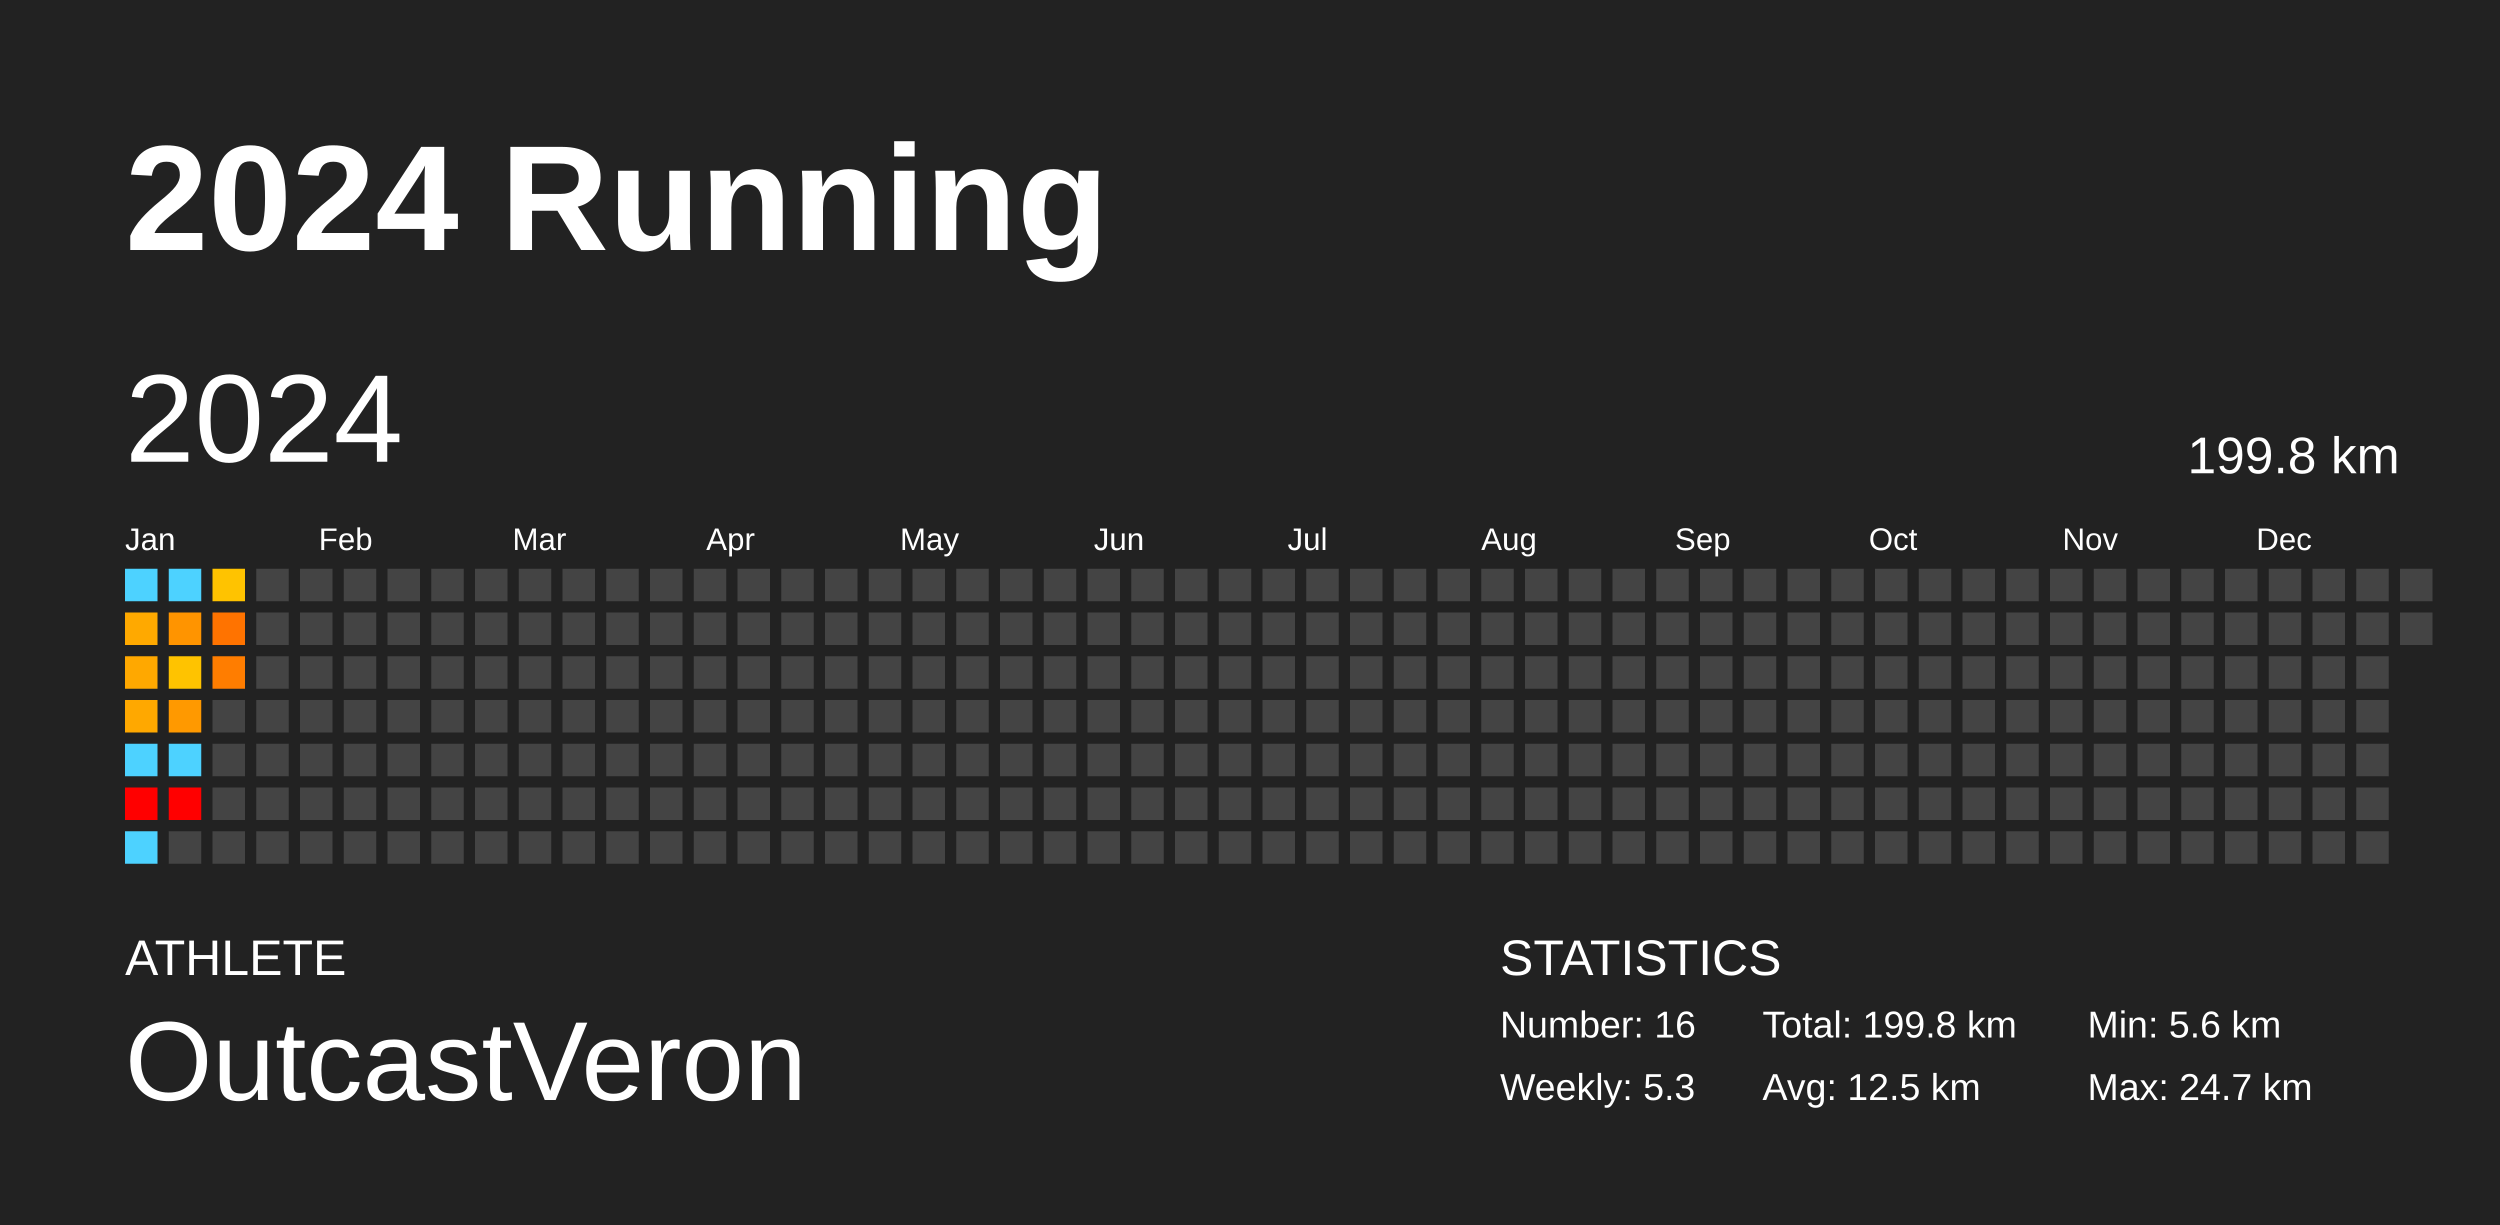
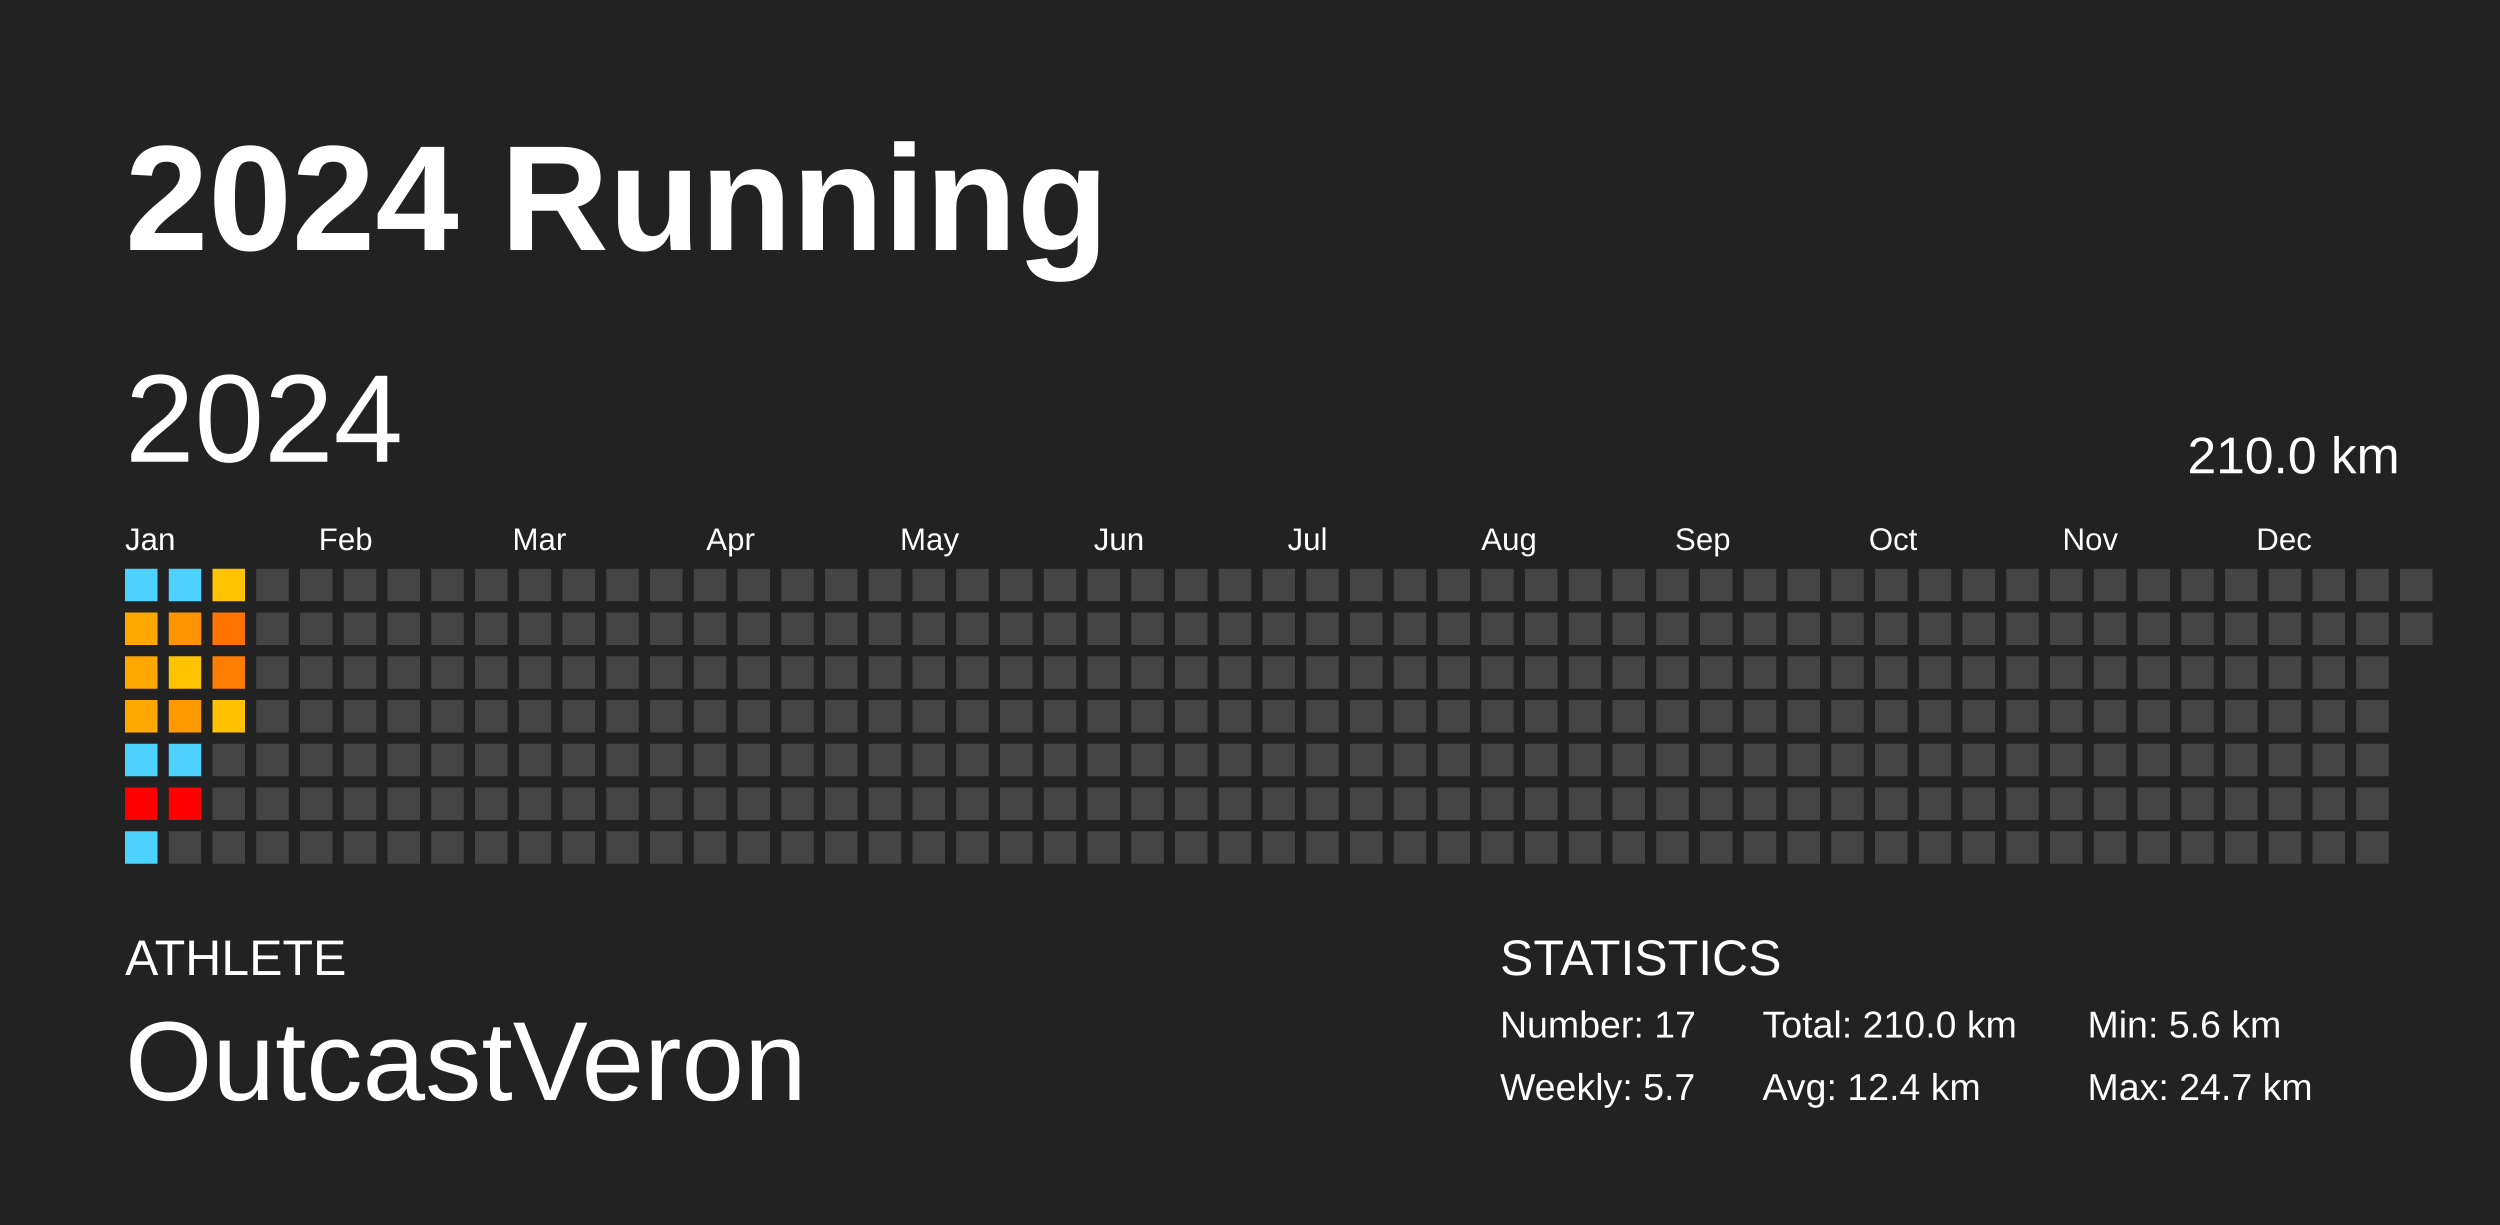
<svg xmlns="http://www.w3.org/2000/svg" baseProfile="full" height="98mm" version="1.1" viewBox="0,0,200,98" width="200mm">
  <defs />
  <rect fill="#222222" height="98" width="200" x="0" y="0" />
  <text fill="#FFFFFF" style="font-size:12px; font-family:Arial; font-weight:bold;" x="10" y="20">2024 Running</text>
  <text fill="#FFFFFF" style="font-size:4px; font-family:Arial" x="10" y="78">ATHLETE</text>
  <text fill="#FFFFFF" style="font-size:9px; font-family:Arial" x="10" y="88">OutcastVeron</text>
  <text fill="#FFFFFF" style="font-size:4px; font-family:Arial" x="120" y="78">STATISTICS</text>
-   <text fill="#FFFFFF" style="font-size:3px; font-family:Arial" x="120" y="83">Number: 16</text>
-   <text fill="#FFFFFF" style="font-size:3px; font-family:Arial" x="120" y="88">Weekly: 5.3</text>
-   <text fill="#FFFFFF" style="font-size:3px; font-family:Arial" x="141" y="83">Total: 199.8 km</text>
-   <text fill="#FFFFFF" style="font-size:3px; font-family:Arial" x="141" y="88">Avg: 12.5 km</text>
+   <text fill="#FFFFFF" style="font-size:3px; font-family:Arial" x="120" y="83">Number: 17</text>
+   <text fill="#FFFFFF" style="font-size:3px; font-family:Arial" x="120" y="88">Weekly: 5.7</text>
+   <text fill="#FFFFFF" style="font-size:3px; font-family:Arial" x="141" y="83">Total: 210.0 km</text>
+   <text fill="#FFFFFF" style="font-size:3px; font-family:Arial" x="141" y="88">Avg: 12.4 km</text>
  <text fill="#FFFFFF" style="font-size:3px; font-family:Arial" x="167" y="83">Min: 5.6 km</text>
  <text fill="#FFFFFF" style="font-size:3px; font-family:Arial" x="167" y="88">Max: 24.7 km</text>
  <text dominant-baseline="hanging" fill="#FFFFFF" style="font-size:10.0px; font-family:Arial;" x="10" y="30">2024</text>
-   <text dominant-baseline="hanging" fill="#FFFFFF" style="font-size:4.125px; font-family:Arial;" x="175" y="35">199.8 km</text>
+   <text dominant-baseline="hanging" fill="#FFFFFF" style="font-size:4.125px; font-family:Arial;" x="175" y="35">210.0 km</text>
  <text fill="#FFFFFF" style="font-size:2.5px; font-family:Arial" x="10.0" y="44">Jan</text>
  <text fill="#FFFFFF" style="font-size:2.5px; font-family:Arial" x="25.5" y="44">Feb</text>
  <text fill="#FFFFFF" style="font-size:2.5px; font-family:Arial" x="41.0" y="44">Mar</text>
  <text fill="#FFFFFF" style="font-size:2.5px; font-family:Arial" x="56.5" y="44">Apr</text>
  <text fill="#FFFFFF" style="font-size:2.5px; font-family:Arial" x="72.0" y="44">May</text>
  <text fill="#FFFFFF" style="font-size:2.5px; font-family:Arial" x="87.5" y="44">Jun</text>
  <text fill="#FFFFFF" style="font-size:2.5px; font-family:Arial" x="103.0" y="44">Jul</text>
  <text fill="#FFFFFF" style="font-size:2.5px; font-family:Arial" x="118.5" y="44">Aug</text>
  <text fill="#FFFFFF" style="font-size:2.5px; font-family:Arial" x="134.0" y="44">Sep</text>
  <text fill="#FFFFFF" style="font-size:2.5px; font-family:Arial" x="149.5" y="44">Oct</text>
  <text fill="#FFFFFF" style="font-size:2.5px; font-family:Arial" x="165.0" y="44">Nov</text>
  <text fill="#FFFFFF" style="font-size:2.5px; font-family:Arial" x="180.5" y="44">Dec</text>
  <rect fill="#4dd2ff" height="2.6" width="2.6" x="10.0" y="45.5" />
  <rect fill="#ffa900" height="2.6" width="2.6" x="10.0" y="49.0" />
  <rect fill="#ffa800" height="2.6" width="2.6" x="10.0" y="52.5" />
  <rect fill="#ffa800" height="2.6" width="2.6" x="10.0" y="56.0" />
  <rect fill="#4dd2ff" height="2.6" width="2.6" x="10.0" y="59.5" />
  <rect fill="red" height="2.6" width="2.6" x="10.0" y="63.0" />
  <rect fill="#4dd2ff" height="2.6" width="2.6" x="10.0" y="66.5" />
  <rect fill="#4dd2ff" height="2.6" width="2.6" x="13.5" y="45.5" />
  <rect fill="#ff9400" height="2.6" width="2.6" x="13.5" y="49.0" />
  <rect fill="#ffc300" height="2.6" width="2.6" x="13.5" y="52.5" />
  <rect fill="#ff9900" height="2.6" width="2.6" x="13.5" y="56.0" />
  <rect fill="#4dd2ff" height="2.6" width="2.6" x="13.5" y="59.5" />
  <rect fill="red" height="2.6" width="2.6" x="13.5" y="63.0" />
  <rect fill="#444444" height="2.6" width="2.6" x="13.5" y="66.5" />
  <rect fill="#ffc300" height="2.6" width="2.6" x="17.0" y="45.5" />
  <rect fill="#ff7300" height="2.6" width="2.6" x="17.0" y="49.0" />
  <rect fill="#ff7d00" height="2.6" width="2.6" x="17.0" y="52.5" />
-   <rect fill="#444444" height="2.6" width="2.6" x="17.0" y="56.0" />
+   <rect fill="#ffc100" height="2.6" width="2.6" x="17.0" y="56.0" />
  <rect fill="#444444" height="2.6" width="2.6" x="17.0" y="59.5" />
  <rect fill="#444444" height="2.6" width="2.6" x="17.0" y="63.0" />
  <rect fill="#444444" height="2.6" width="2.6" x="17.0" y="66.5" />
  <rect fill="#444444" height="2.6" width="2.6" x="20.5" y="45.5" />
  <rect fill="#444444" height="2.6" width="2.6" x="20.5" y="49.0" />
  <rect fill="#444444" height="2.6" width="2.6" x="20.5" y="52.5" />
  <rect fill="#444444" height="2.6" width="2.6" x="20.5" y="56.0" />
  <rect fill="#444444" height="2.6" width="2.6" x="20.5" y="59.5" />
  <rect fill="#444444" height="2.6" width="2.6" x="20.5" y="63.0" />
  <rect fill="#444444" height="2.6" width="2.6" x="20.5" y="66.5" />
  <rect fill="#444444" height="2.6" width="2.6" x="24.0" y="45.5" />
  <rect fill="#444444" height="2.6" width="2.6" x="24.0" y="49.0" />
  <rect fill="#444444" height="2.6" width="2.6" x="24.0" y="52.5" />
  <rect fill="#444444" height="2.6" width="2.6" x="24.0" y="56.0" />
  <rect fill="#444444" height="2.6" width="2.6" x="24.0" y="59.5" />
  <rect fill="#444444" height="2.6" width="2.6" x="24.0" y="63.0" />
  <rect fill="#444444" height="2.6" width="2.6" x="24.0" y="66.5" />
  <rect fill="#444444" height="2.6" width="2.6" x="27.5" y="45.5" />
  <rect fill="#444444" height="2.6" width="2.6" x="27.5" y="49.0" />
  <rect fill="#444444" height="2.6" width="2.6" x="27.5" y="52.5" />
  <rect fill="#444444" height="2.6" width="2.6" x="27.5" y="56.0" />
  <rect fill="#444444" height="2.6" width="2.6" x="27.5" y="59.5" />
  <rect fill="#444444" height="2.6" width="2.6" x="27.5" y="63.0" />
  <rect fill="#444444" height="2.6" width="2.6" x="27.5" y="66.5" />
  <rect fill="#444444" height="2.6" width="2.6" x="31.0" y="45.5" />
  <rect fill="#444444" height="2.6" width="2.6" x="31.0" y="49.0" />
  <rect fill="#444444" height="2.6" width="2.6" x="31.0" y="52.5" />
  <rect fill="#444444" height="2.6" width="2.6" x="31.0" y="56.0" />
  <rect fill="#444444" height="2.6" width="2.6" x="31.0" y="59.5" />
  <rect fill="#444444" height="2.6" width="2.6" x="31.0" y="63.0" />
  <rect fill="#444444" height="2.6" width="2.6" x="31.0" y="66.5" />
  <rect fill="#444444" height="2.6" width="2.6" x="34.5" y="45.5" />
  <rect fill="#444444" height="2.6" width="2.6" x="34.5" y="49.0" />
  <rect fill="#444444" height="2.6" width="2.6" x="34.5" y="52.5" />
  <rect fill="#444444" height="2.6" width="2.6" x="34.5" y="56.0" />
  <rect fill="#444444" height="2.6" width="2.6" x="34.5" y="59.5" />
  <rect fill="#444444" height="2.6" width="2.6" x="34.5" y="63.0" />
  <rect fill="#444444" height="2.6" width="2.6" x="34.5" y="66.5" />
  <rect fill="#444444" height="2.6" width="2.6" x="38.0" y="45.5" />
  <rect fill="#444444" height="2.6" width="2.6" x="38.0" y="49.0" />
  <rect fill="#444444" height="2.6" width="2.6" x="38.0" y="52.5" />
  <rect fill="#444444" height="2.6" width="2.6" x="38.0" y="56.0" />
  <rect fill="#444444" height="2.6" width="2.6" x="38.0" y="59.5" />
  <rect fill="#444444" height="2.6" width="2.6" x="38.0" y="63.0" />
  <rect fill="#444444" height="2.6" width="2.6" x="38.0" y="66.5" />
  <rect fill="#444444" height="2.6" width="2.6" x="41.5" y="45.5" />
  <rect fill="#444444" height="2.6" width="2.6" x="41.5" y="49.0" />
  <rect fill="#444444" height="2.6" width="2.6" x="41.5" y="52.5" />
  <rect fill="#444444" height="2.6" width="2.6" x="41.5" y="56.0" />
  <rect fill="#444444" height="2.6" width="2.6" x="41.5" y="59.5" />
  <rect fill="#444444" height="2.6" width="2.6" x="41.5" y="63.0" />
  <rect fill="#444444" height="2.6" width="2.6" x="41.5" y="66.5" />
  <rect fill="#444444" height="2.6" width="2.6" x="45.0" y="45.5" />
  <rect fill="#444444" height="2.6" width="2.6" x="45.0" y="49.0" />
  <rect fill="#444444" height="2.6" width="2.6" x="45.0" y="52.5" />
  <rect fill="#444444" height="2.6" width="2.6" x="45.0" y="56.0" />
  <rect fill="#444444" height="2.6" width="2.6" x="45.0" y="59.5" />
  <rect fill="#444444" height="2.6" width="2.6" x="45.0" y="63.0" />
  <rect fill="#444444" height="2.6" width="2.6" x="45.0" y="66.5" />
  <rect fill="#444444" height="2.6" width="2.6" x="48.5" y="45.5" />
  <rect fill="#444444" height="2.6" width="2.6" x="48.5" y="49.0" />
  <rect fill="#444444" height="2.6" width="2.6" x="48.5" y="52.5" />
  <rect fill="#444444" height="2.6" width="2.6" x="48.5" y="56.0" />
  <rect fill="#444444" height="2.6" width="2.6" x="48.5" y="59.5" />
  <rect fill="#444444" height="2.6" width="2.6" x="48.5" y="63.0" />
  <rect fill="#444444" height="2.6" width="2.6" x="48.5" y="66.5" />
  <rect fill="#444444" height="2.6" width="2.6" x="52.0" y="45.5" />
  <rect fill="#444444" height="2.6" width="2.6" x="52.0" y="49.0" />
  <rect fill="#444444" height="2.6" width="2.6" x="52.0" y="52.5" />
  <rect fill="#444444" height="2.6" width="2.6" x="52.0" y="56.0" />
  <rect fill="#444444" height="2.6" width="2.6" x="52.0" y="59.5" />
  <rect fill="#444444" height="2.6" width="2.6" x="52.0" y="63.0" />
  <rect fill="#444444" height="2.6" width="2.6" x="52.0" y="66.5" />
  <rect fill="#444444" height="2.6" width="2.6" x="55.5" y="45.5" />
  <rect fill="#444444" height="2.6" width="2.6" x="55.5" y="49.0" />
  <rect fill="#444444" height="2.6" width="2.6" x="55.5" y="52.5" />
  <rect fill="#444444" height="2.6" width="2.6" x="55.5" y="56.0" />
  <rect fill="#444444" height="2.6" width="2.6" x="55.5" y="59.5" />
  <rect fill="#444444" height="2.6" width="2.6" x="55.5" y="63.0" />
  <rect fill="#444444" height="2.6" width="2.6" x="55.5" y="66.5" />
  <rect fill="#444444" height="2.6" width="2.6" x="59.0" y="45.5" />
  <rect fill="#444444" height="2.6" width="2.6" x="59.0" y="49.0" />
  <rect fill="#444444" height="2.6" width="2.6" x="59.0" y="52.5" />
  <rect fill="#444444" height="2.6" width="2.6" x="59.0" y="56.0" />
  <rect fill="#444444" height="2.6" width="2.6" x="59.0" y="59.5" />
  <rect fill="#444444" height="2.6" width="2.6" x="59.0" y="63.0" />
  <rect fill="#444444" height="2.6" width="2.6" x="59.0" y="66.5" />
  <rect fill="#444444" height="2.6" width="2.6" x="62.5" y="45.5" />
  <rect fill="#444444" height="2.6" width="2.6" x="62.5" y="49.0" />
  <rect fill="#444444" height="2.6" width="2.6" x="62.5" y="52.5" />
  <rect fill="#444444" height="2.6" width="2.6" x="62.5" y="56.0" />
  <rect fill="#444444" height="2.6" width="2.6" x="62.5" y="59.5" />
  <rect fill="#444444" height="2.6" width="2.6" x="62.5" y="63.0" />
  <rect fill="#444444" height="2.6" width="2.6" x="62.5" y="66.5" />
  <rect fill="#444444" height="2.6" width="2.6" x="66.0" y="45.5" />
  <rect fill="#444444" height="2.6" width="2.6" x="66.0" y="49.0" />
  <rect fill="#444444" height="2.6" width="2.6" x="66.0" y="52.5" />
  <rect fill="#444444" height="2.6" width="2.6" x="66.0" y="56.0" />
  <rect fill="#444444" height="2.6" width="2.6" x="66.0" y="59.5" />
  <rect fill="#444444" height="2.6" width="2.6" x="66.0" y="63.0" />
  <rect fill="#444444" height="2.6" width="2.6" x="66.0" y="66.5" />
  <rect fill="#444444" height="2.6" width="2.6" x="69.5" y="45.5" />
  <rect fill="#444444" height="2.6" width="2.6" x="69.5" y="49.0" />
  <rect fill="#444444" height="2.6" width="2.6" x="69.5" y="52.5" />
  <rect fill="#444444" height="2.6" width="2.6" x="69.5" y="56.0" />
  <rect fill="#444444" height="2.6" width="2.6" x="69.5" y="59.5" />
  <rect fill="#444444" height="2.6" width="2.6" x="69.5" y="63.0" />
  <rect fill="#444444" height="2.6" width="2.6" x="69.5" y="66.5" />
  <rect fill="#444444" height="2.6" width="2.6" x="73.0" y="45.5" />
  <rect fill="#444444" height="2.6" width="2.6" x="73.0" y="49.0" />
  <rect fill="#444444" height="2.6" width="2.6" x="73.0" y="52.5" />
  <rect fill="#444444" height="2.6" width="2.6" x="73.0" y="56.0" />
  <rect fill="#444444" height="2.6" width="2.6" x="73.0" y="59.5" />
  <rect fill="#444444" height="2.6" width="2.6" x="73.0" y="63.0" />
  <rect fill="#444444" height="2.6" width="2.6" x="73.0" y="66.5" />
  <rect fill="#444444" height="2.6" width="2.6" x="76.5" y="45.5" />
  <rect fill="#444444" height="2.6" width="2.6" x="76.5" y="49.0" />
  <rect fill="#444444" height="2.6" width="2.6" x="76.5" y="52.5" />
  <rect fill="#444444" height="2.6" width="2.6" x="76.5" y="56.0" />
  <rect fill="#444444" height="2.6" width="2.6" x="76.5" y="59.5" />
  <rect fill="#444444" height="2.6" width="2.6" x="76.5" y="63.0" />
  <rect fill="#444444" height="2.6" width="2.6" x="76.5" y="66.5" />
  <rect fill="#444444" height="2.6" width="2.6" x="80.0" y="45.5" />
  <rect fill="#444444" height="2.6" width="2.6" x="80.0" y="49.0" />
  <rect fill="#444444" height="2.6" width="2.6" x="80.0" y="52.5" />
  <rect fill="#444444" height="2.6" width="2.6" x="80.0" y="56.0" />
  <rect fill="#444444" height="2.6" width="2.6" x="80.0" y="59.5" />
  <rect fill="#444444" height="2.6" width="2.6" x="80.0" y="63.0" />
  <rect fill="#444444" height="2.6" width="2.6" x="80.0" y="66.5" />
  <rect fill="#444444" height="2.6" width="2.6" x="83.5" y="45.5" />
  <rect fill="#444444" height="2.6" width="2.6" x="83.5" y="49.0" />
  <rect fill="#444444" height="2.6" width="2.6" x="83.5" y="52.5" />
  <rect fill="#444444" height="2.6" width="2.6" x="83.5" y="56.0" />
  <rect fill="#444444" height="2.6" width="2.6" x="83.5" y="59.5" />
  <rect fill="#444444" height="2.6" width="2.6" x="83.5" y="63.0" />
  <rect fill="#444444" height="2.6" width="2.6" x="83.5" y="66.5" />
  <rect fill="#444444" height="2.6" width="2.6" x="87.0" y="45.5" />
  <rect fill="#444444" height="2.6" width="2.6" x="87.0" y="49.0" />
  <rect fill="#444444" height="2.6" width="2.6" x="87.0" y="52.5" />
  <rect fill="#444444" height="2.6" width="2.6" x="87.0" y="56.0" />
  <rect fill="#444444" height="2.6" width="2.6" x="87.0" y="59.5" />
  <rect fill="#444444" height="2.6" width="2.6" x="87.0" y="63.0" />
  <rect fill="#444444" height="2.6" width="2.6" x="87.0" y="66.5" />
  <rect fill="#444444" height="2.6" width="2.6" x="90.5" y="45.5" />
  <rect fill="#444444" height="2.6" width="2.6" x="90.5" y="49.0" />
  <rect fill="#444444" height="2.6" width="2.6" x="90.5" y="52.5" />
  <rect fill="#444444" height="2.6" width="2.6" x="90.5" y="56.0" />
  <rect fill="#444444" height="2.6" width="2.6" x="90.5" y="59.5" />
  <rect fill="#444444" height="2.6" width="2.6" x="90.5" y="63.0" />
  <rect fill="#444444" height="2.6" width="2.6" x="90.5" y="66.5" />
  <rect fill="#444444" height="2.6" width="2.6" x="94.0" y="45.5" />
  <rect fill="#444444" height="2.6" width="2.6" x="94.0" y="49.0" />
  <rect fill="#444444" height="2.6" width="2.6" x="94.0" y="52.5" />
  <rect fill="#444444" height="2.6" width="2.6" x="94.0" y="56.0" />
  <rect fill="#444444" height="2.6" width="2.6" x="94.0" y="59.5" />
  <rect fill="#444444" height="2.6" width="2.6" x="94.0" y="63.0" />
  <rect fill="#444444" height="2.6" width="2.6" x="94.0" y="66.5" />
  <rect fill="#444444" height="2.6" width="2.6" x="97.5" y="45.5" />
  <rect fill="#444444" height="2.6" width="2.6" x="97.5" y="49.0" />
  <rect fill="#444444" height="2.6" width="2.6" x="97.5" y="52.5" />
  <rect fill="#444444" height="2.6" width="2.6" x="97.5" y="56.0" />
  <rect fill="#444444" height="2.6" width="2.6" x="97.5" y="59.5" />
  <rect fill="#444444" height="2.6" width="2.6" x="97.5" y="63.0" />
  <rect fill="#444444" height="2.6" width="2.6" x="97.5" y="66.5" />
  <rect fill="#444444" height="2.6" width="2.6" x="101.0" y="45.5" />
  <rect fill="#444444" height="2.6" width="2.6" x="101.0" y="49.0" />
  <rect fill="#444444" height="2.6" width="2.6" x="101.0" y="52.5" />
  <rect fill="#444444" height="2.6" width="2.6" x="101.0" y="56.0" />
  <rect fill="#444444" height="2.6" width="2.6" x="101.0" y="59.5" />
  <rect fill="#444444" height="2.6" width="2.6" x="101.0" y="63.0" />
  <rect fill="#444444" height="2.6" width="2.6" x="101.0" y="66.5" />
  <rect fill="#444444" height="2.6" width="2.6" x="104.5" y="45.5" />
  <rect fill="#444444" height="2.6" width="2.6" x="104.5" y="49.0" />
  <rect fill="#444444" height="2.6" width="2.6" x="104.5" y="52.5" />
  <rect fill="#444444" height="2.6" width="2.6" x="104.5" y="56.0" />
  <rect fill="#444444" height="2.6" width="2.6" x="104.5" y="59.5" />
  <rect fill="#444444" height="2.6" width="2.6" x="104.5" y="63.0" />
  <rect fill="#444444" height="2.6" width="2.6" x="104.5" y="66.5" />
  <rect fill="#444444" height="2.6" width="2.6" x="108.0" y="45.5" />
  <rect fill="#444444" height="2.6" width="2.6" x="108.0" y="49.0" />
  <rect fill="#444444" height="2.6" width="2.6" x="108.0" y="52.5" />
  <rect fill="#444444" height="2.6" width="2.6" x="108.0" y="56.0" />
  <rect fill="#444444" height="2.6" width="2.6" x="108.0" y="59.5" />
  <rect fill="#444444" height="2.6" width="2.6" x="108.0" y="63.0" />
  <rect fill="#444444" height="2.6" width="2.6" x="108.0" y="66.5" />
  <rect fill="#444444" height="2.6" width="2.6" x="111.5" y="45.5" />
  <rect fill="#444444" height="2.6" width="2.6" x="111.5" y="49.0" />
  <rect fill="#444444" height="2.6" width="2.6" x="111.5" y="52.5" />
  <rect fill="#444444" height="2.6" width="2.6" x="111.5" y="56.0" />
  <rect fill="#444444" height="2.6" width="2.6" x="111.5" y="59.5" />
  <rect fill="#444444" height="2.6" width="2.6" x="111.5" y="63.0" />
  <rect fill="#444444" height="2.6" width="2.6" x="111.5" y="66.5" />
  <rect fill="#444444" height="2.6" width="2.6" x="115.0" y="45.5" />
  <rect fill="#444444" height="2.6" width="2.6" x="115.0" y="49.0" />
  <rect fill="#444444" height="2.6" width="2.6" x="115.0" y="52.5" />
  <rect fill="#444444" height="2.6" width="2.6" x="115.0" y="56.0" />
  <rect fill="#444444" height="2.6" width="2.6" x="115.0" y="59.5" />
  <rect fill="#444444" height="2.6" width="2.6" x="115.0" y="63.0" />
  <rect fill="#444444" height="2.6" width="2.6" x="115.0" y="66.5" />
  <rect fill="#444444" height="2.6" width="2.6" x="118.5" y="45.5" />
  <rect fill="#444444" height="2.6" width="2.6" x="118.5" y="49.0" />
  <rect fill="#444444" height="2.6" width="2.6" x="118.5" y="52.5" />
  <rect fill="#444444" height="2.6" width="2.6" x="118.5" y="56.0" />
  <rect fill="#444444" height="2.6" width="2.6" x="118.5" y="59.5" />
  <rect fill="#444444" height="2.6" width="2.6" x="118.5" y="63.0" />
  <rect fill="#444444" height="2.6" width="2.6" x="118.5" y="66.5" />
  <rect fill="#444444" height="2.6" width="2.6" x="122.0" y="45.5" />
  <rect fill="#444444" height="2.6" width="2.6" x="122.0" y="49.0" />
  <rect fill="#444444" height="2.6" width="2.6" x="122.0" y="52.5" />
  <rect fill="#444444" height="2.6" width="2.6" x="122.0" y="56.0" />
  <rect fill="#444444" height="2.6" width="2.6" x="122.0" y="59.5" />
  <rect fill="#444444" height="2.6" width="2.6" x="122.0" y="63.0" />
  <rect fill="#444444" height="2.6" width="2.6" x="122.0" y="66.5" />
  <rect fill="#444444" height="2.6" width="2.6" x="125.5" y="45.5" />
  <rect fill="#444444" height="2.6" width="2.6" x="125.5" y="49.0" />
  <rect fill="#444444" height="2.6" width="2.6" x="125.5" y="52.5" />
  <rect fill="#444444" height="2.6" width="2.6" x="125.5" y="56.0" />
  <rect fill="#444444" height="2.6" width="2.6" x="125.5" y="59.5" />
  <rect fill="#444444" height="2.6" width="2.6" x="125.5" y="63.0" />
  <rect fill="#444444" height="2.6" width="2.6" x="125.5" y="66.5" />
  <rect fill="#444444" height="2.6" width="2.6" x="129.0" y="45.5" />
  <rect fill="#444444" height="2.6" width="2.6" x="129.0" y="49.0" />
  <rect fill="#444444" height="2.6" width="2.6" x="129.0" y="52.5" />
  <rect fill="#444444" height="2.6" width="2.6" x="129.0" y="56.0" />
  <rect fill="#444444" height="2.6" width="2.6" x="129.0" y="59.5" />
  <rect fill="#444444" height="2.6" width="2.6" x="129.0" y="63.0" />
  <rect fill="#444444" height="2.6" width="2.6" x="129.0" y="66.5" />
  <rect fill="#444444" height="2.6" width="2.6" x="132.5" y="45.5" />
  <rect fill="#444444" height="2.6" width="2.6" x="132.5" y="49.0" />
  <rect fill="#444444" height="2.6" width="2.6" x="132.5" y="52.5" />
  <rect fill="#444444" height="2.6" width="2.6" x="132.5" y="56.0" />
  <rect fill="#444444" height="2.6" width="2.6" x="132.5" y="59.5" />
  <rect fill="#444444" height="2.6" width="2.6" x="132.5" y="63.0" />
  <rect fill="#444444" height="2.6" width="2.6" x="132.5" y="66.5" />
  <rect fill="#444444" height="2.6" width="2.6" x="136.0" y="45.5" />
  <rect fill="#444444" height="2.6" width="2.6" x="136.0" y="49.0" />
  <rect fill="#444444" height="2.6" width="2.6" x="136.0" y="52.5" />
  <rect fill="#444444" height="2.6" width="2.6" x="136.0" y="56.0" />
  <rect fill="#444444" height="2.6" width="2.6" x="136.0" y="59.5" />
  <rect fill="#444444" height="2.6" width="2.6" x="136.0" y="63.0" />
  <rect fill="#444444" height="2.6" width="2.6" x="136.0" y="66.5" />
  <rect fill="#444444" height="2.6" width="2.6" x="139.5" y="45.5" />
  <rect fill="#444444" height="2.6" width="2.6" x="139.5" y="49.0" />
  <rect fill="#444444" height="2.6" width="2.6" x="139.5" y="52.5" />
  <rect fill="#444444" height="2.6" width="2.6" x="139.5" y="56.0" />
  <rect fill="#444444" height="2.6" width="2.6" x="139.5" y="59.5" />
  <rect fill="#444444" height="2.6" width="2.6" x="139.5" y="63.0" />
  <rect fill="#444444" height="2.6" width="2.6" x="139.5" y="66.5" />
  <rect fill="#444444" height="2.6" width="2.6" x="143.0" y="45.5" />
  <rect fill="#444444" height="2.6" width="2.6" x="143.0" y="49.0" />
  <rect fill="#444444" height="2.6" width="2.6" x="143.0" y="52.5" />
  <rect fill="#444444" height="2.6" width="2.6" x="143.0" y="56.0" />
  <rect fill="#444444" height="2.6" width="2.6" x="143.0" y="59.5" />
  <rect fill="#444444" height="2.6" width="2.6" x="143.0" y="63.0" />
  <rect fill="#444444" height="2.6" width="2.6" x="143.0" y="66.5" />
  <rect fill="#444444" height="2.6" width="2.6" x="146.5" y="45.5" />
  <rect fill="#444444" height="2.6" width="2.6" x="146.5" y="49.0" />
  <rect fill="#444444" height="2.6" width="2.6" x="146.5" y="52.5" />
  <rect fill="#444444" height="2.6" width="2.6" x="146.5" y="56.0" />
  <rect fill="#444444" height="2.6" width="2.6" x="146.5" y="59.5" />
  <rect fill="#444444" height="2.6" width="2.6" x="146.5" y="63.0" />
  <rect fill="#444444" height="2.6" width="2.6" x="146.5" y="66.5" />
  <rect fill="#444444" height="2.6" width="2.6" x="150.0" y="45.5" />
  <rect fill="#444444" height="2.6" width="2.6" x="150.0" y="49.0" />
  <rect fill="#444444" height="2.6" width="2.6" x="150.0" y="52.5" />
  <rect fill="#444444" height="2.6" width="2.6" x="150.0" y="56.0" />
  <rect fill="#444444" height="2.6" width="2.6" x="150.0" y="59.5" />
  <rect fill="#444444" height="2.6" width="2.6" x="150.0" y="63.0" />
  <rect fill="#444444" height="2.6" width="2.6" x="150.0" y="66.5" />
  <rect fill="#444444" height="2.6" width="2.6" x="153.5" y="45.5" />
  <rect fill="#444444" height="2.6" width="2.6" x="153.5" y="49.0" />
  <rect fill="#444444" height="2.6" width="2.6" x="153.5" y="52.5" />
  <rect fill="#444444" height="2.6" width="2.6" x="153.5" y="56.0" />
  <rect fill="#444444" height="2.6" width="2.6" x="153.5" y="59.5" />
  <rect fill="#444444" height="2.6" width="2.6" x="153.5" y="63.0" />
  <rect fill="#444444" height="2.6" width="2.6" x="153.5" y="66.5" />
  <rect fill="#444444" height="2.6" width="2.6" x="157.0" y="45.5" />
  <rect fill="#444444" height="2.6" width="2.6" x="157.0" y="49.0" />
  <rect fill="#444444" height="2.6" width="2.6" x="157.0" y="52.5" />
  <rect fill="#444444" height="2.6" width="2.6" x="157.0" y="56.0" />
  <rect fill="#444444" height="2.6" width="2.6" x="157.0" y="59.5" />
  <rect fill="#444444" height="2.6" width="2.6" x="157.0" y="63.0" />
  <rect fill="#444444" height="2.6" width="2.6" x="157.0" y="66.5" />
  <rect fill="#444444" height="2.6" width="2.6" x="160.5" y="45.5" />
  <rect fill="#444444" height="2.6" width="2.6" x="160.5" y="49.0" />
  <rect fill="#444444" height="2.6" width="2.6" x="160.5" y="52.5" />
  <rect fill="#444444" height="2.6" width="2.6" x="160.5" y="56.0" />
  <rect fill="#444444" height="2.6" width="2.6" x="160.5" y="59.5" />
  <rect fill="#444444" height="2.6" width="2.6" x="160.5" y="63.0" />
  <rect fill="#444444" height="2.6" width="2.6" x="160.5" y="66.5" />
  <rect fill="#444444" height="2.6" width="2.6" x="164.0" y="45.5" />
  <rect fill="#444444" height="2.6" width="2.6" x="164.0" y="49.0" />
  <rect fill="#444444" height="2.6" width="2.6" x="164.0" y="52.5" />
  <rect fill="#444444" height="2.6" width="2.6" x="164.0" y="56.0" />
  <rect fill="#444444" height="2.6" width="2.6" x="164.0" y="59.5" />
  <rect fill="#444444" height="2.6" width="2.6" x="164.0" y="63.0" />
  <rect fill="#444444" height="2.6" width="2.6" x="164.0" y="66.5" />
  <rect fill="#444444" height="2.6" width="2.6" x="167.5" y="45.5" />
  <rect fill="#444444" height="2.6" width="2.6" x="167.5" y="49.0" />
  <rect fill="#444444" height="2.6" width="2.6" x="167.5" y="52.5" />
  <rect fill="#444444" height="2.6" width="2.6" x="167.5" y="56.0" />
  <rect fill="#444444" height="2.6" width="2.6" x="167.5" y="59.5" />
  <rect fill="#444444" height="2.6" width="2.6" x="167.5" y="63.0" />
  <rect fill="#444444" height="2.6" width="2.6" x="167.5" y="66.5" />
  <rect fill="#444444" height="2.6" width="2.6" x="171.0" y="45.5" />
  <rect fill="#444444" height="2.6" width="2.6" x="171.0" y="49.0" />
  <rect fill="#444444" height="2.6" width="2.6" x="171.0" y="52.5" />
  <rect fill="#444444" height="2.6" width="2.6" x="171.0" y="56.0" />
  <rect fill="#444444" height="2.6" width="2.6" x="171.0" y="59.5" />
  <rect fill="#444444" height="2.6" width="2.6" x="171.0" y="63.0" />
  <rect fill="#444444" height="2.6" width="2.6" x="171.0" y="66.5" />
  <rect fill="#444444" height="2.6" width="2.6" x="174.5" y="45.5" />
  <rect fill="#444444" height="2.6" width="2.6" x="174.5" y="49.0" />
  <rect fill="#444444" height="2.6" width="2.6" x="174.5" y="52.5" />
  <rect fill="#444444" height="2.6" width="2.6" x="174.5" y="56.0" />
  <rect fill="#444444" height="2.6" width="2.6" x="174.5" y="59.5" />
  <rect fill="#444444" height="2.6" width="2.6" x="174.5" y="63.0" />
  <rect fill="#444444" height="2.6" width="2.6" x="174.5" y="66.5" />
  <rect fill="#444444" height="2.6" width="2.6" x="178.0" y="45.5" />
  <rect fill="#444444" height="2.6" width="2.6" x="178.0" y="49.0" />
  <rect fill="#444444" height="2.6" width="2.6" x="178.0" y="52.5" />
  <rect fill="#444444" height="2.6" width="2.6" x="178.0" y="56.0" />
  <rect fill="#444444" height="2.6" width="2.6" x="178.0" y="59.5" />
  <rect fill="#444444" height="2.6" width="2.6" x="178.0" y="63.0" />
  <rect fill="#444444" height="2.6" width="2.6" x="178.0" y="66.5" />
  <rect fill="#444444" height="2.6" width="2.6" x="181.5" y="45.5" />
  <rect fill="#444444" height="2.6" width="2.6" x="181.5" y="49.0" />
  <rect fill="#444444" height="2.6" width="2.6" x="181.5" y="52.5" />
  <rect fill="#444444" height="2.6" width="2.6" x="181.5" y="56.0" />
  <rect fill="#444444" height="2.6" width="2.6" x="181.5" y="59.5" />
  <rect fill="#444444" height="2.6" width="2.6" x="181.5" y="63.0" />
  <rect fill="#444444" height="2.6" width="2.6" x="181.5" y="66.5" />
  <rect fill="#444444" height="2.6" width="2.6" x="185.0" y="45.5" />
  <rect fill="#444444" height="2.6" width="2.6" x="185.0" y="49.0" />
  <rect fill="#444444" height="2.6" width="2.6" x="185.0" y="52.5" />
  <rect fill="#444444" height="2.6" width="2.6" x="185.0" y="56.0" />
  <rect fill="#444444" height="2.6" width="2.6" x="185.0" y="59.5" />
  <rect fill="#444444" height="2.6" width="2.6" x="185.0" y="63.0" />
  <rect fill="#444444" height="2.6" width="2.6" x="185.0" y="66.5" />
  <rect fill="#444444" height="2.6" width="2.6" x="188.5" y="45.5" />
  <rect fill="#444444" height="2.6" width="2.6" x="188.5" y="49.0" />
  <rect fill="#444444" height="2.6" width="2.6" x="188.5" y="52.5" />
  <rect fill="#444444" height="2.6" width="2.6" x="188.5" y="56.0" />
  <rect fill="#444444" height="2.6" width="2.6" x="188.5" y="59.5" />
  <rect fill="#444444" height="2.6" width="2.6" x="188.5" y="63.0" />
  <rect fill="#444444" height="2.6" width="2.6" x="188.5" y="66.5" />
  <rect fill="#444444" height="2.6" width="2.6" x="192.0" y="45.5" />
  <rect fill="#444444" height="2.6" width="2.6" x="192.0" y="49.0" />
</svg>
